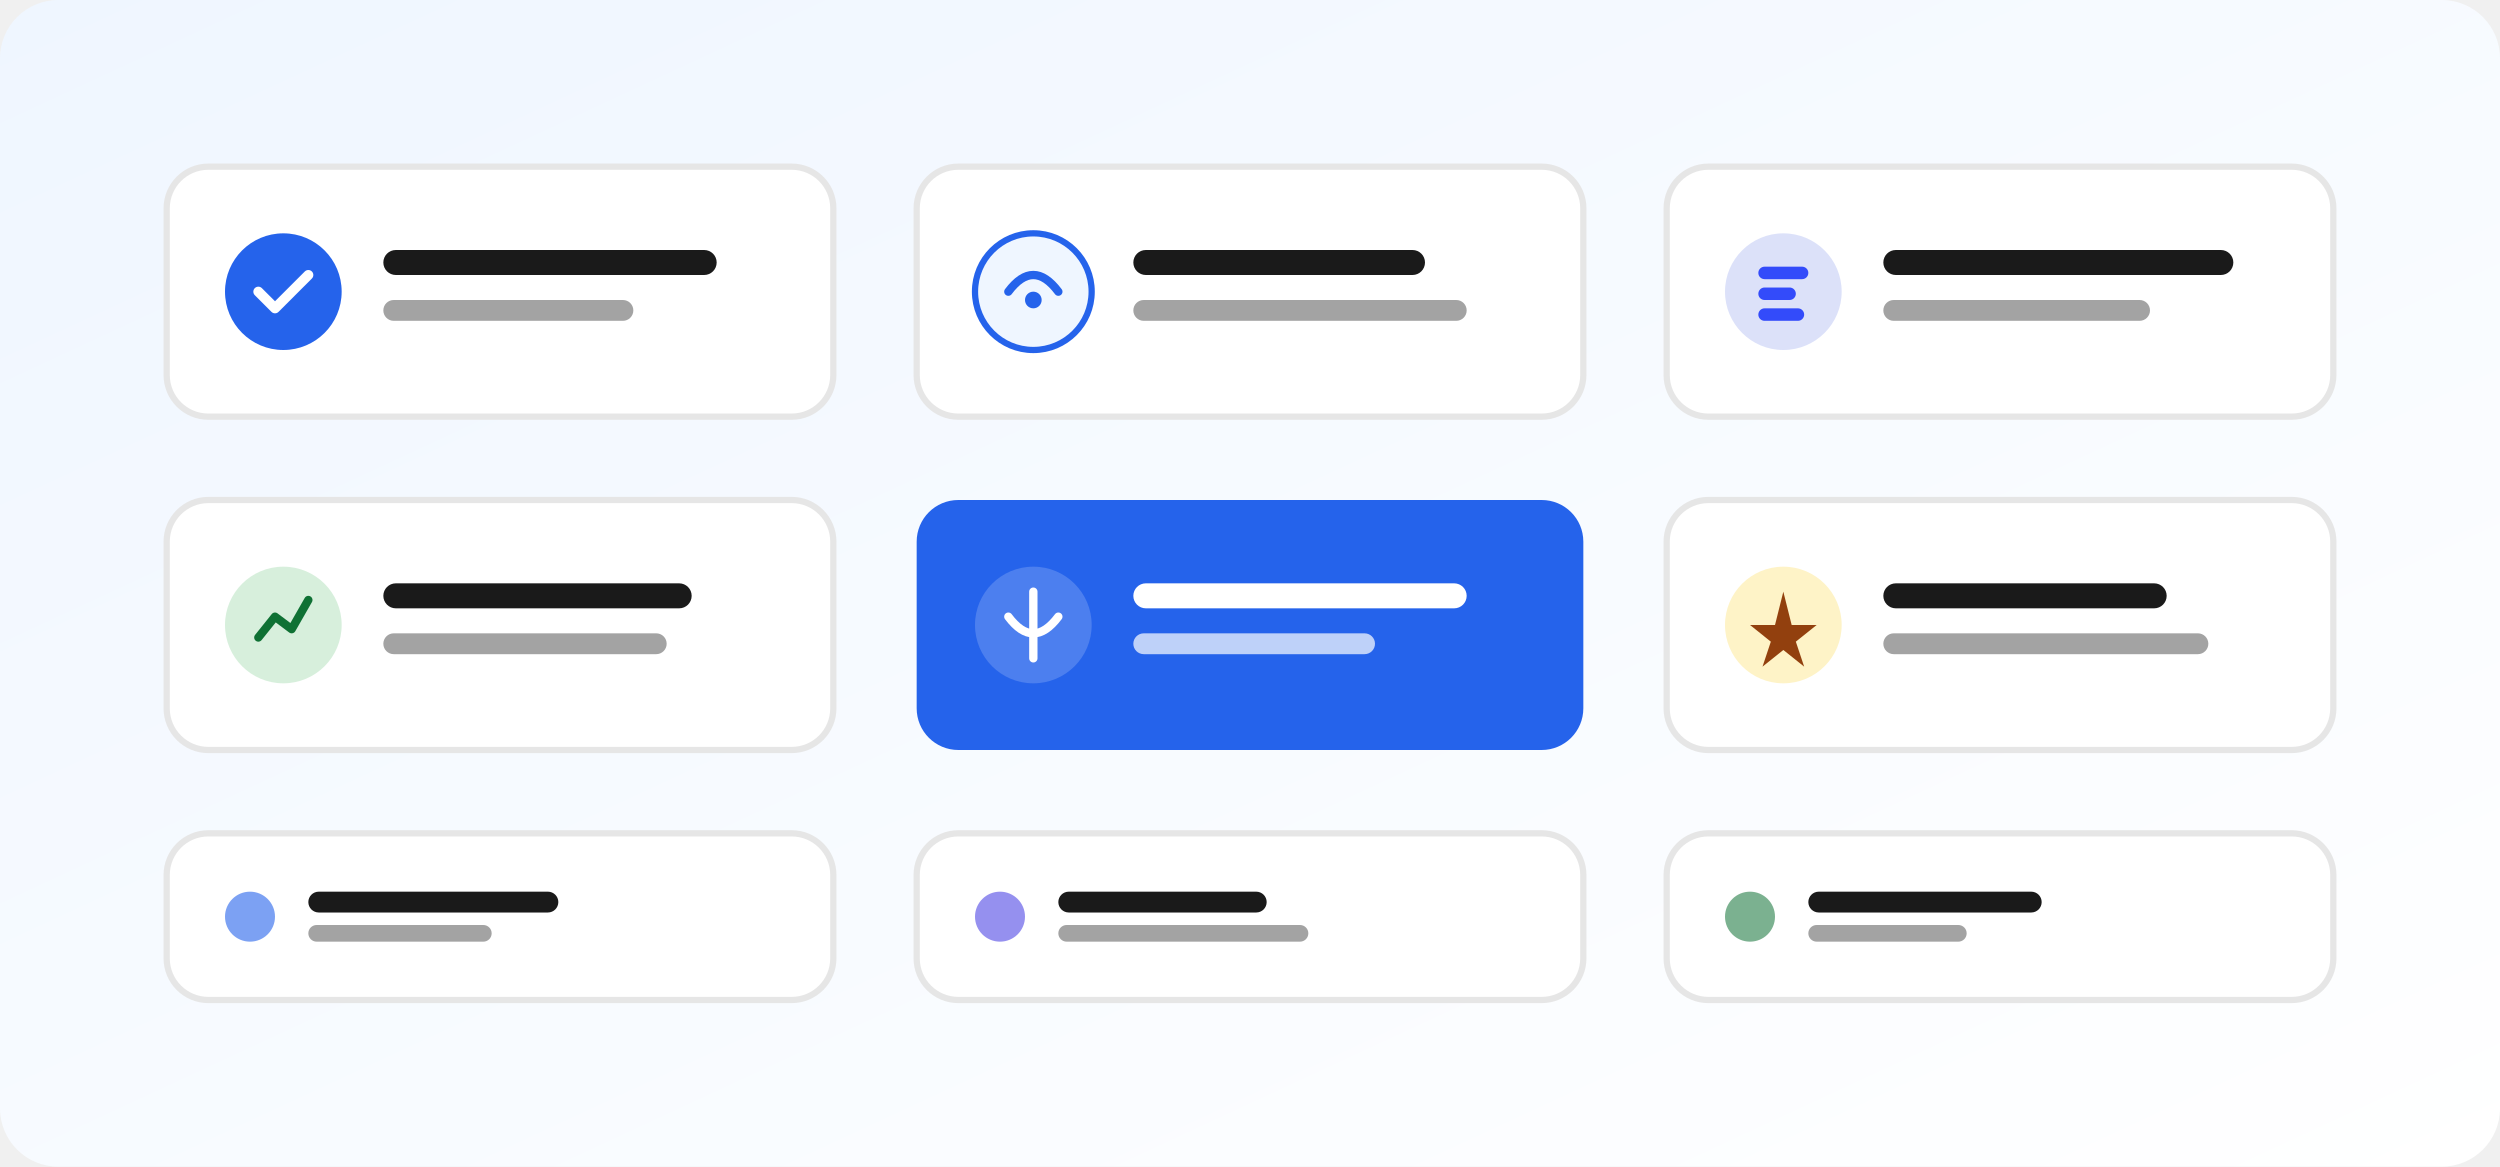
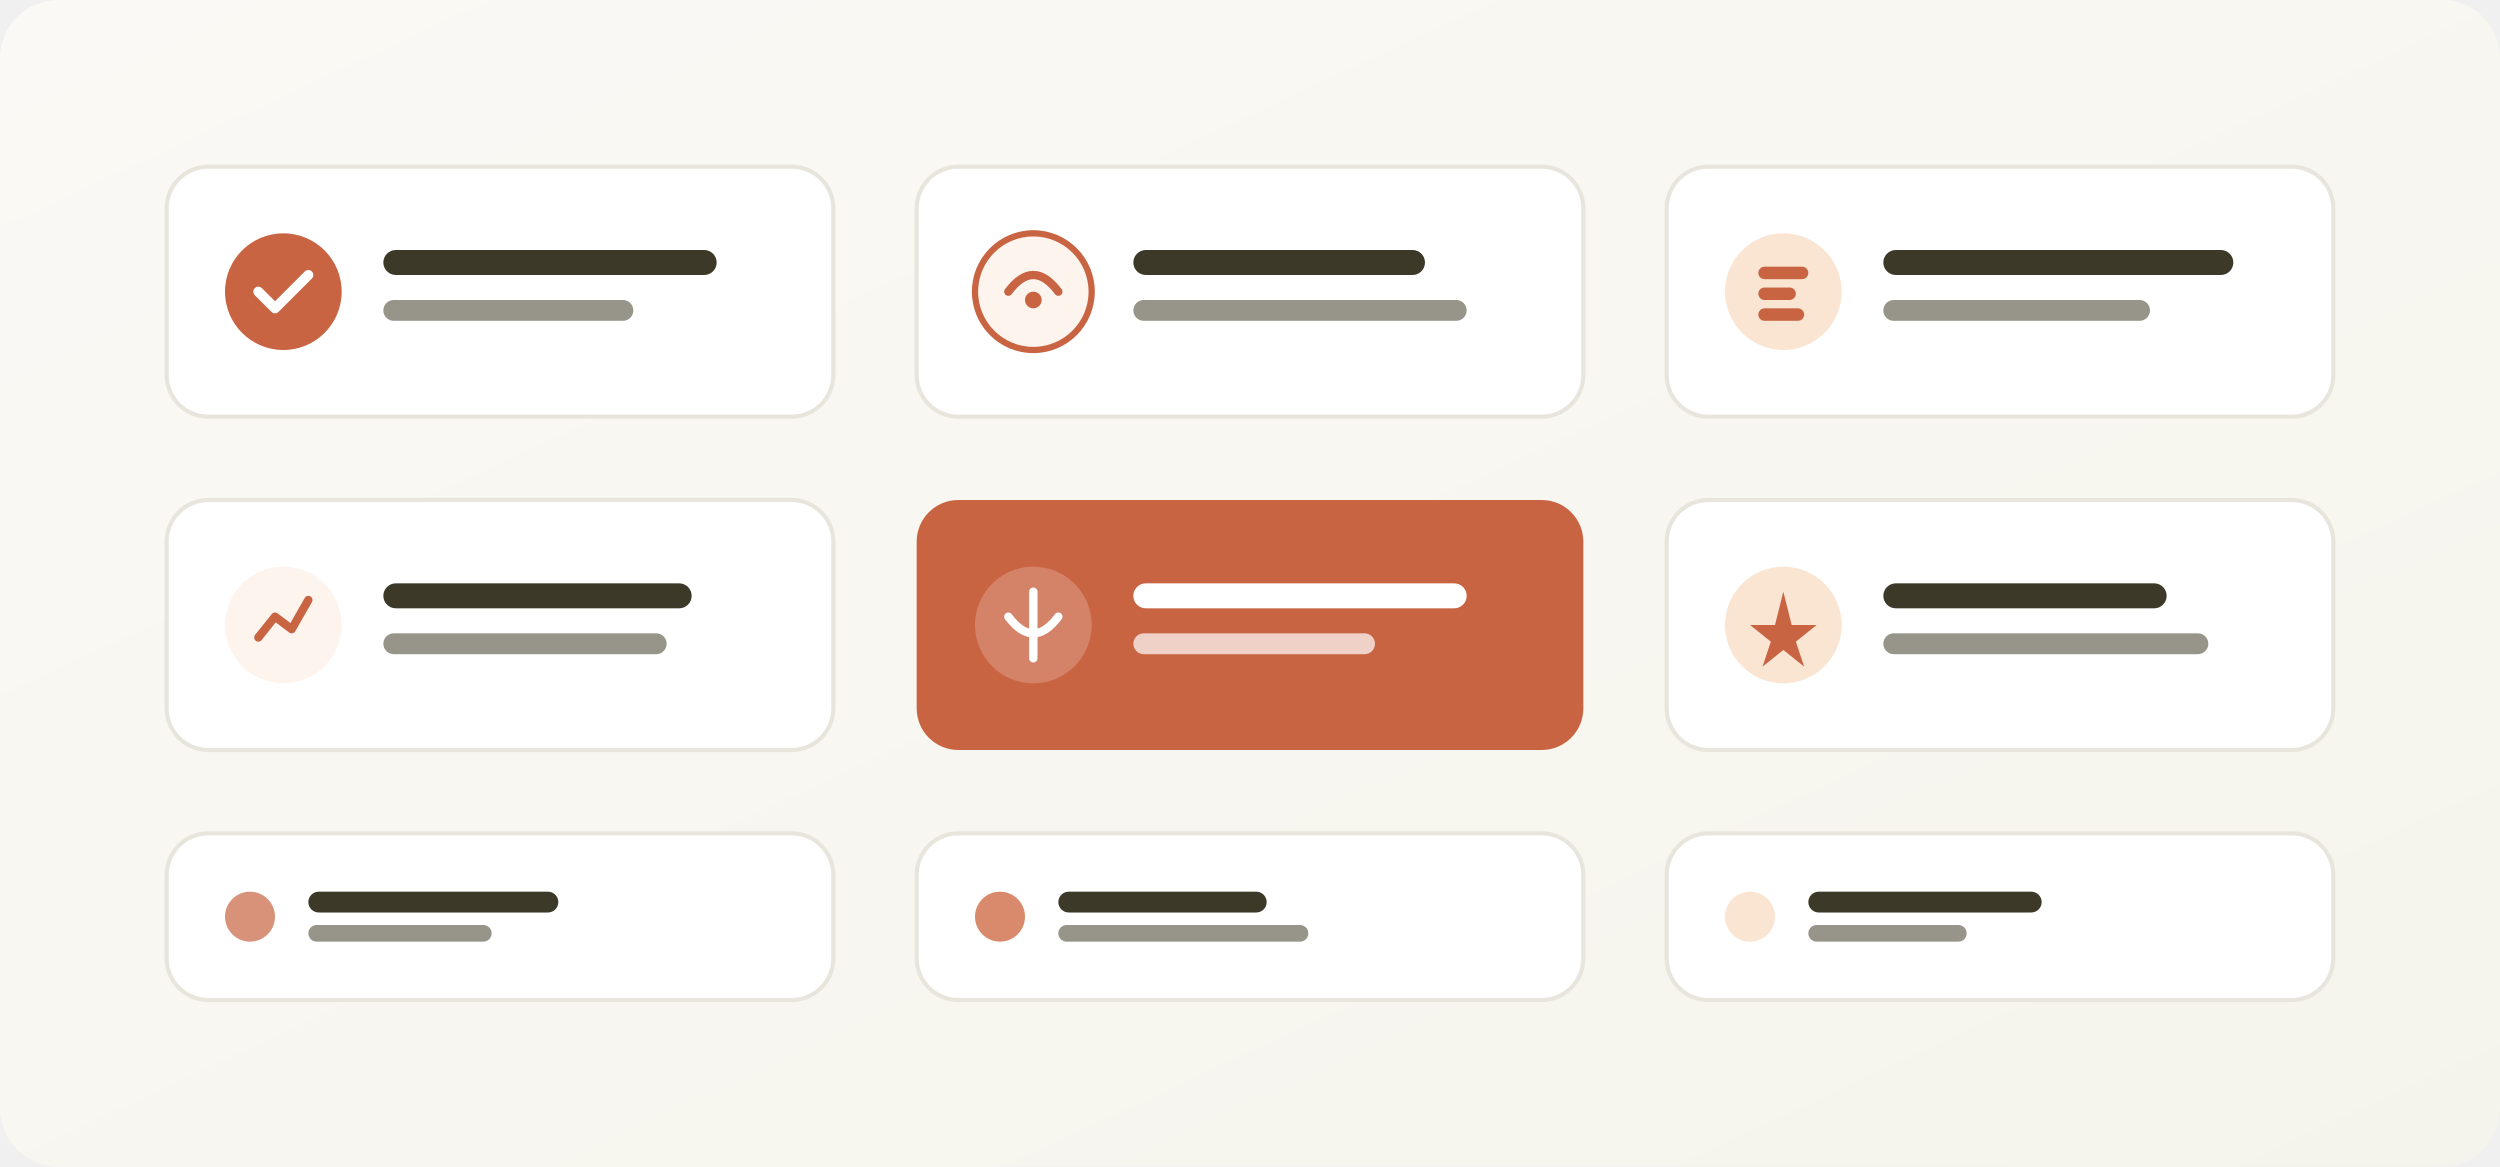
<svg xmlns="http://www.w3.org/2000/svg" viewBox="0 0 600 280" role="img" aria-labelledby="allSvcTitle allSvcDesc">
  <defs>
    <linearGradient id="svcBg" x1="0" y1="0" x2="1" y2="1">
-       <stop offset="0%" stop-color="#eff6ff" />
-       <stop offset="100%" stop-color="#ffffff" />
+       <stop offset="0%" stop-color="#faf9f5" />
+       <stop offset="100%" stop-color="#f5f4ec" />
    </linearGradient>
  </defs>
  <rect width="600" height="280" rx="14" fill="url(#svcBg)" />
  <g transform="translate(40 40)">
    <g>
-       <rect width="160" height="60" rx="10" fill="#ffffff" stroke="#e6e6e6" stroke-width="1.5" />
-       <circle cx="28" cy="30" r="14" fill="#2563eb" />
+       <rect width="160" height="60" rx="10" fill="#ffffff" stroke="#e8e6dc" />
+       <circle cx="28" cy="30" r="14" fill="#c96442" />
      <path d="M22 30 L26 34 L34 26" stroke="#ffffff" stroke-width="2.4" fill="none" stroke-linecap="round" stroke-linejoin="round" />
-       <rect x="52" y="20" width="80" height="6" rx="3" fill="#1a1a1a" />
-       <rect x="52" y="32" width="60" height="5" rx="2.5" fill="#a3a3a3" />
+       <rect x="52" y="20" width="80" height="6" rx="3" fill="#3d3929" />
+       <rect x="52" y="32" width="60" height="5" rx="2.5" fill="#97948a" />
    </g>
    <g transform="translate(180 0)">
-       <rect width="160" height="60" rx="10" fill="#ffffff" stroke="#e6e6e6" stroke-width="1.5" />
-       <circle cx="28" cy="30" r="14" fill="#eff6ff" stroke="#2563eb" stroke-width="1.5" />
-       <path d="M22 30 Q28 22 34 30" stroke="#2563eb" stroke-width="2" fill="none" stroke-linecap="round" />
-       <circle cx="28" cy="32" r="2" fill="#2563eb" />
-       <rect x="52" y="20" width="70" height="6" rx="3" fill="#1a1a1a" />
-       <rect x="52" y="32" width="80" height="5" rx="2.5" fill="#a3a3a3" />
+       <rect width="160" height="60" rx="10" fill="#ffffff" stroke="#e8e6dc" />
+       <circle cx="28" cy="30" r="14" fill="#fdf4ee" stroke="#c96442" stroke-width="1.5" />
+       <path d="M22 30 Q28 22 34 30" stroke="#c96442" stroke-width="2" fill="none" stroke-linecap="round" />
+       <circle cx="28" cy="32" r="2" fill="#c96442" />
+       <rect x="52" y="20" width="70" height="6" rx="3" fill="#3d3929" />
+       <rect x="52" y="32" width="80" height="5" rx="2.5" fill="#97948a" />
    </g>
    <g transform="translate(360 0)">
-       <rect width="160" height="60" rx="10" fill="#ffffff" stroke="#e6e6e6" stroke-width="1.5" />
-       <circle cx="28" cy="30" r="14" fill="#dce1f9" />
-       <rect x="22" y="24" width="12" height="3" rx="1.5" fill="#334bfa" />
-       <rect x="22" y="29" width="9" height="3" rx="1.5" fill="#334bfa" />
-       <rect x="22" y="34" width="11" height="3" rx="1.5" fill="#334bfa" />
-       <rect x="52" y="20" width="84" height="6" rx="3" fill="#1a1a1a" />
-       <rect x="52" y="32" width="64" height="5" rx="2.5" fill="#a3a3a3" />
+       <rect width="160" height="60" rx="10" fill="#ffffff" stroke="#e8e6dc" />
+       <circle cx="28" cy="30" r="14" fill="#fae5d3" />
+       <rect x="22" y="24" width="12" height="3" rx="1.5" fill="#c96442" />
+       <rect x="22" y="29" width="9" height="3" rx="1.5" fill="#c96442" />
+       <rect x="22" y="34" width="11" height="3" rx="1.5" fill="#c96442" />
+       <rect x="52" y="20" width="84" height="6" rx="3" fill="#3d3929" />
+       <rect x="52" y="32" width="64" height="5" rx="2.5" fill="#97948a" />
    </g>
    <g transform="translate(0 80)">
-       <rect width="160" height="60" rx="10" fill="#ffffff" stroke="#e6e6e6" stroke-width="1.5" />
-       <circle cx="28" cy="30" r="14" fill="#d7efdc" />
-       <path d="M22 33 L26 28 L30 31 L34 24" stroke="#0f7134" stroke-width="2" fill="none" stroke-linecap="round" stroke-linejoin="round" />
-       <rect x="52" y="20" width="74" height="6" rx="3" fill="#1a1a1a" />
-       <rect x="52" y="32" width="68" height="5" rx="2.5" fill="#a3a3a3" />
+       <rect width="160" height="60" rx="10" fill="#ffffff" stroke="#e8e6dc" />
+       <circle cx="28" cy="30" r="14" fill="#fdf4ee" />
+       <path d="M22 33 L26 28 L30 31 L34 24" stroke="#c96442" stroke-width="2" fill="none" stroke-linecap="round" stroke-linejoin="round" />
+       <rect x="52" y="20" width="74" height="6" rx="3" fill="#3d3929" />
+       <rect x="52" y="32" width="68" height="5" rx="2.5" fill="#97948a" />
    </g>
    <g transform="translate(180 80)">
-       <rect width="160" height="60" rx="10" fill="#2563eb" />
-       <circle cx="28" cy="30" r="14" fill="#ffffff" opacity="0.18" />
+       <rect width="160" height="60" rx="10" fill="#c96442" />
+       <circle cx="28" cy="30" r="14" fill="#ffffff" opacity="0.2" />
      <path d="M22 28 Q28 36 34 28 M28 22 L28 38" stroke="#ffffff" stroke-width="2" fill="none" stroke-linecap="round" />
      <rect x="52" y="20" width="80" height="6" rx="3" fill="#ffffff" />
      <rect x="52" y="32" width="58" height="5" rx="2.5" fill="#ffffff" opacity="0.7" />
    </g>
    <g transform="translate(360 80)">
-       <rect width="160" height="60" rx="10" fill="#ffffff" stroke="#e6e6e6" stroke-width="1.5" />
-       <circle cx="28" cy="30" r="14" fill="#fef3c7" />
-       <path d="M28 22 L30 30 L36 30 L31 34 L33 40 L28 36 L23 40 L25 34 L20 30 L26 30 Z" fill="#92400e" />
-       <rect x="52" y="20" width="68" height="6" rx="3" fill="#1a1a1a" />
-       <rect x="52" y="32" width="78" height="5" rx="2.5" fill="#a3a3a3" />
+       <rect width="160" height="60" rx="10" fill="#ffffff" stroke="#e8e6dc" />
+       <circle cx="28" cy="30" r="14" fill="#fae5d3" />
+       <path d="M28 22 L30 30 L36 30 L31 34 L33 40 L28 36 L23 40 L25 34 L20 30 L26 30 Z" fill="#c96442" />
+       <rect x="52" y="20" width="68" height="6" rx="3" fill="#3d3929" />
+       <rect x="52" y="32" width="78" height="5" rx="2.5" fill="#97948a" />
    </g>
    <g transform="translate(0 160)">
-       <rect width="160" height="40" rx="10" fill="#ffffff" stroke="#e6e6e6" stroke-width="1.5" />
-       <circle cx="20" cy="20" r="6" fill="#2563eb" opacity="0.6" />
-       <rect x="34" y="14" width="60" height="5" rx="2.5" fill="#1a1a1a" />
-       <rect x="34" y="22" width="44" height="4" rx="2" fill="#a3a3a3" />
+       <rect width="160" height="40" rx="10" fill="#ffffff" stroke="#e8e6dc" />
+       <circle cx="20" cy="20" r="6" fill="#c96442" opacity="0.7" />
+       <rect x="34" y="14" width="60" height="5" rx="2.5" fill="#3d3929" />
+       <rect x="34" y="22" width="44" height="4" rx="2" fill="#97948a" />
    </g>
    <g transform="translate(180 160)">
-       <rect width="160" height="40" rx="10" fill="#ffffff" stroke="#e6e6e6" stroke-width="1.5" />
-       <circle cx="20" cy="20" r="6" fill="#4f46e5" opacity="0.6" />
-       <rect x="34" y="14" width="50" height="5" rx="2.5" fill="#1a1a1a" />
-       <rect x="34" y="22" width="60" height="4" rx="2" fill="#a3a3a3" />
+       <rect width="160" height="40" rx="10" fill="#ffffff" stroke="#e8e6dc" />
+       <circle cx="20" cy="20" r="6" fill="#d98a6c" />
+       <rect x="34" y="14" width="50" height="5" rx="2.5" fill="#3d3929" />
+       <rect x="34" y="22" width="60" height="4" rx="2" fill="#97948a" />
    </g>
    <g transform="translate(360 160)">
-       <rect width="160" height="40" rx="10" fill="#ffffff" stroke="#e6e6e6" stroke-width="1.5" />
-       <circle cx="20" cy="20" r="6" fill="#0f7134" opacity="0.55" />
-       <rect x="34" y="14" width="56" height="5" rx="2.5" fill="#1a1a1a" />
-       <rect x="34" y="22" width="38" height="4" rx="2" fill="#a3a3a3" />
+       <rect width="160" height="40" rx="10" fill="#ffffff" stroke="#e8e6dc" />
+       <circle cx="20" cy="20" r="6" fill="#fae5d3" />
+       <rect x="34" y="14" width="56" height="5" rx="2.5" fill="#3d3929" />
+       <rect x="34" y="22" width="38" height="4" rx="2" fill="#97948a" />
    </g>
  </g>
</svg>
